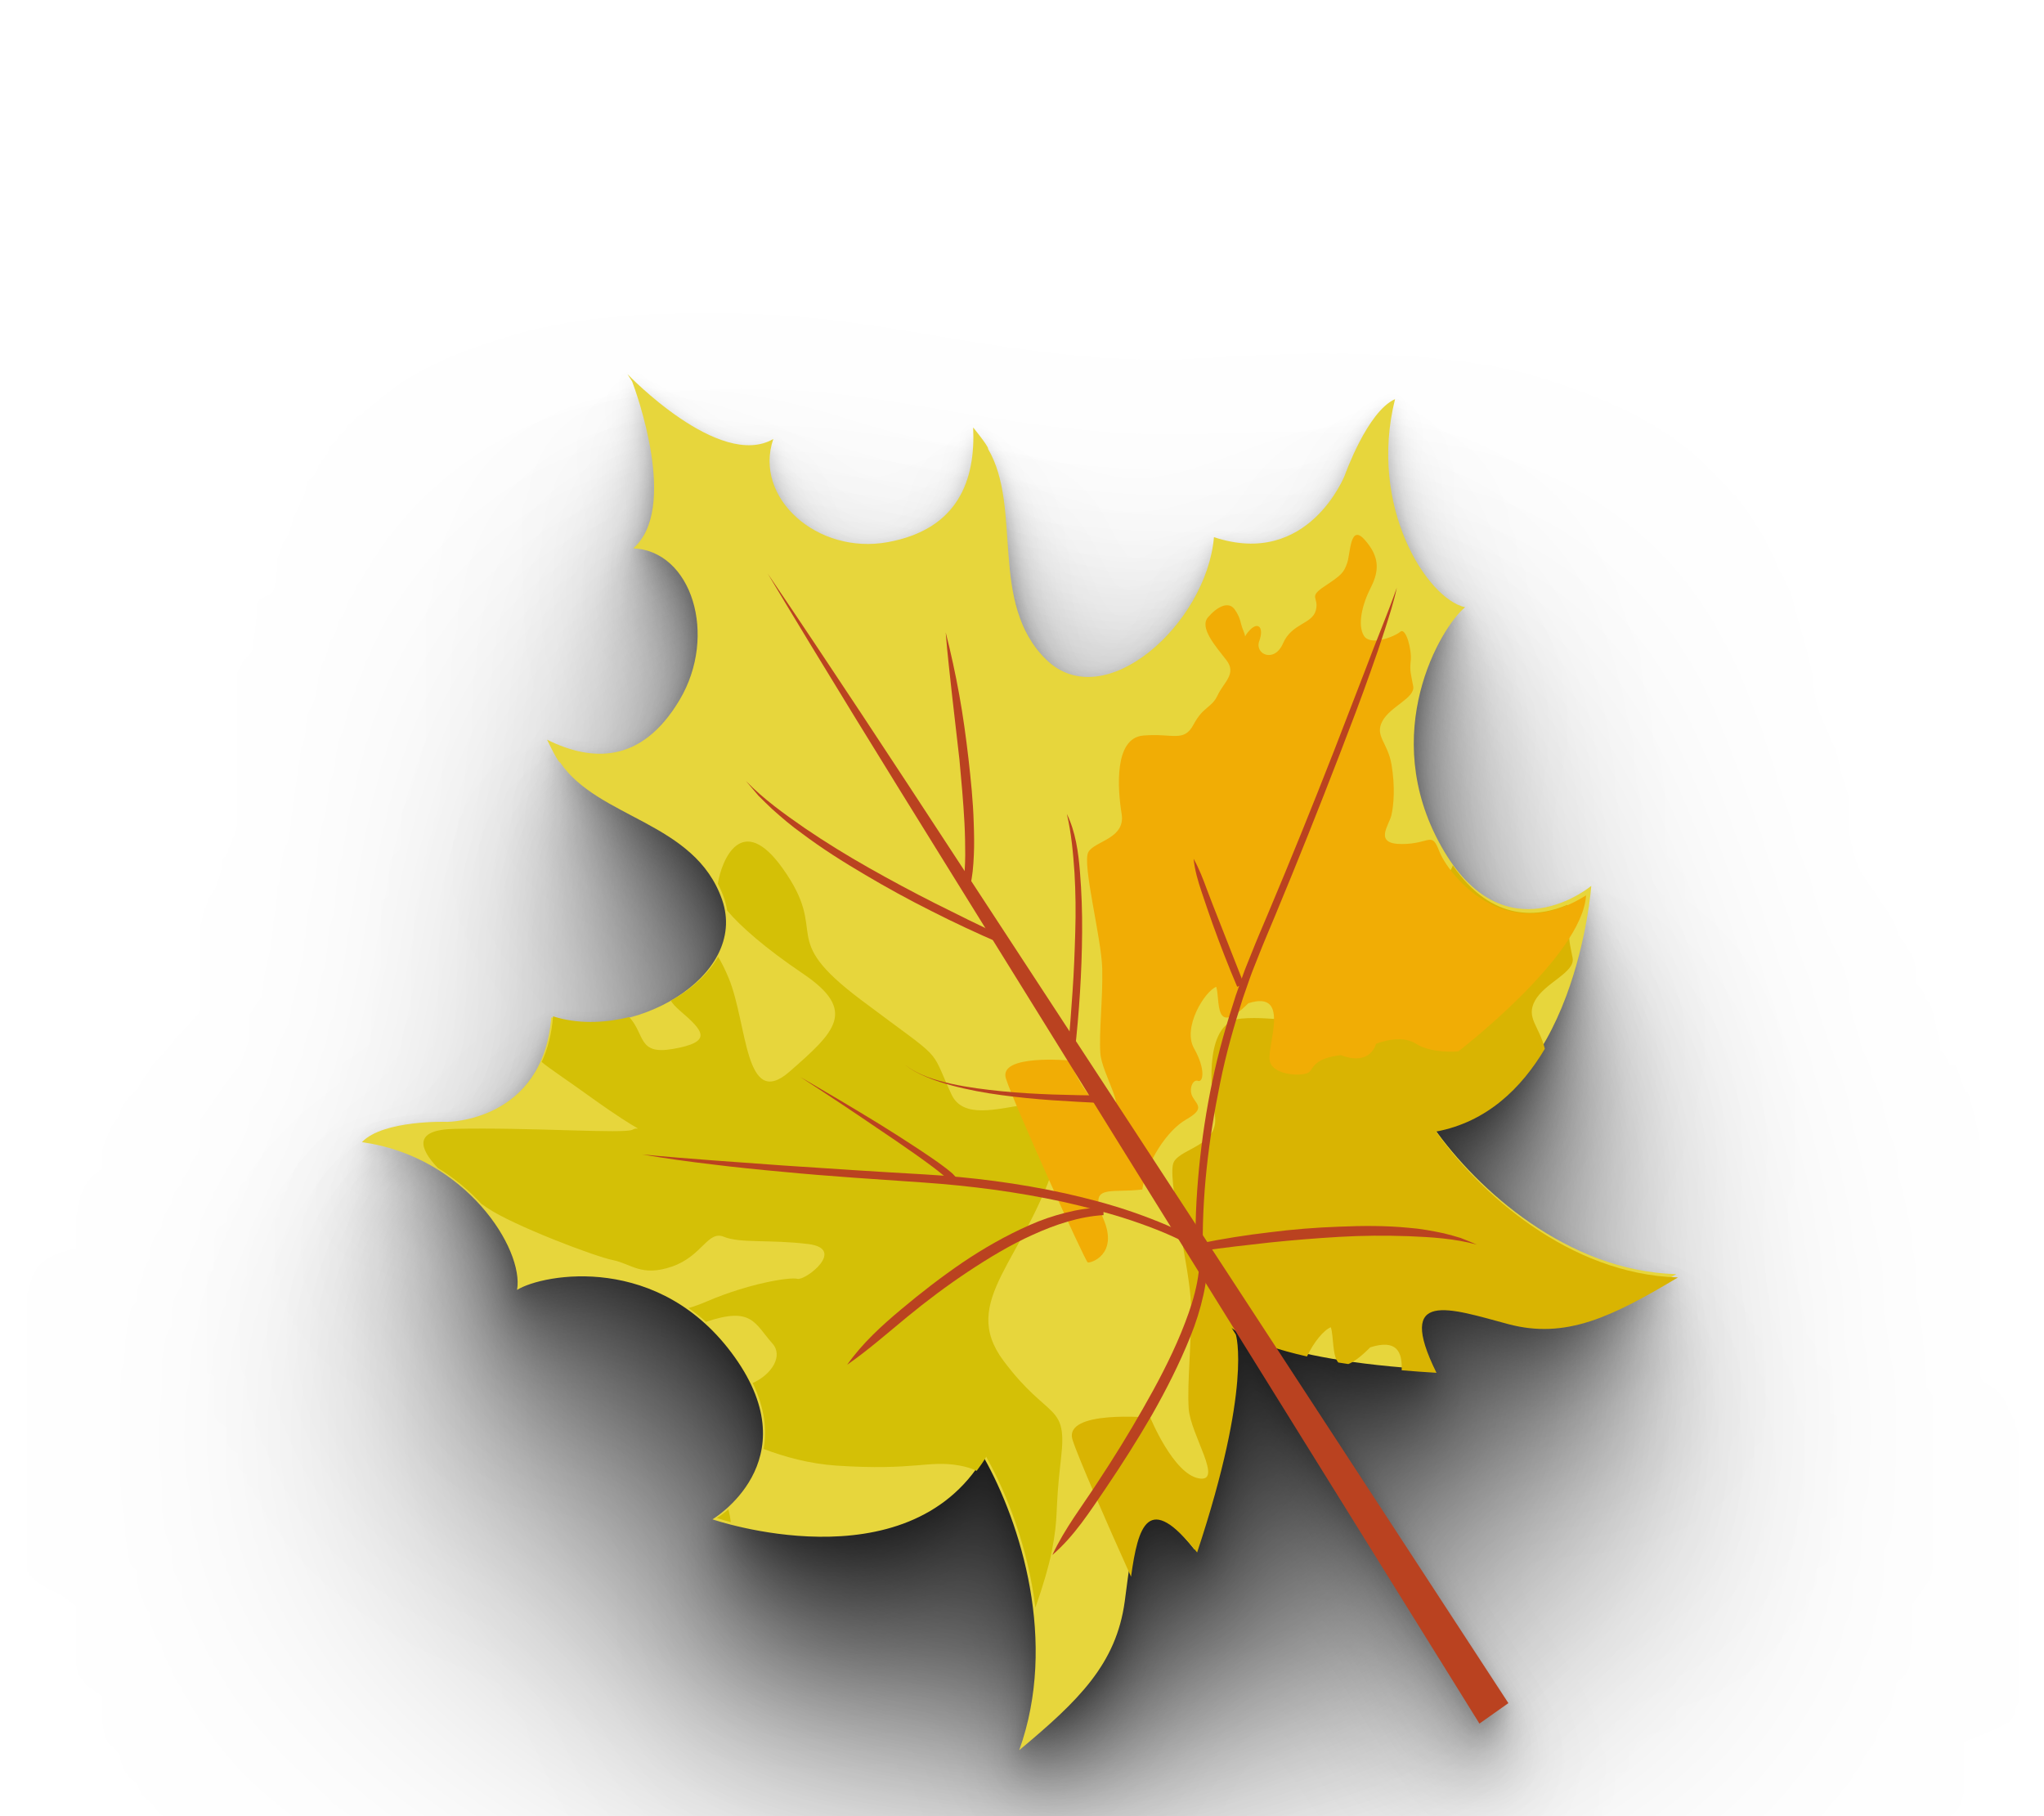
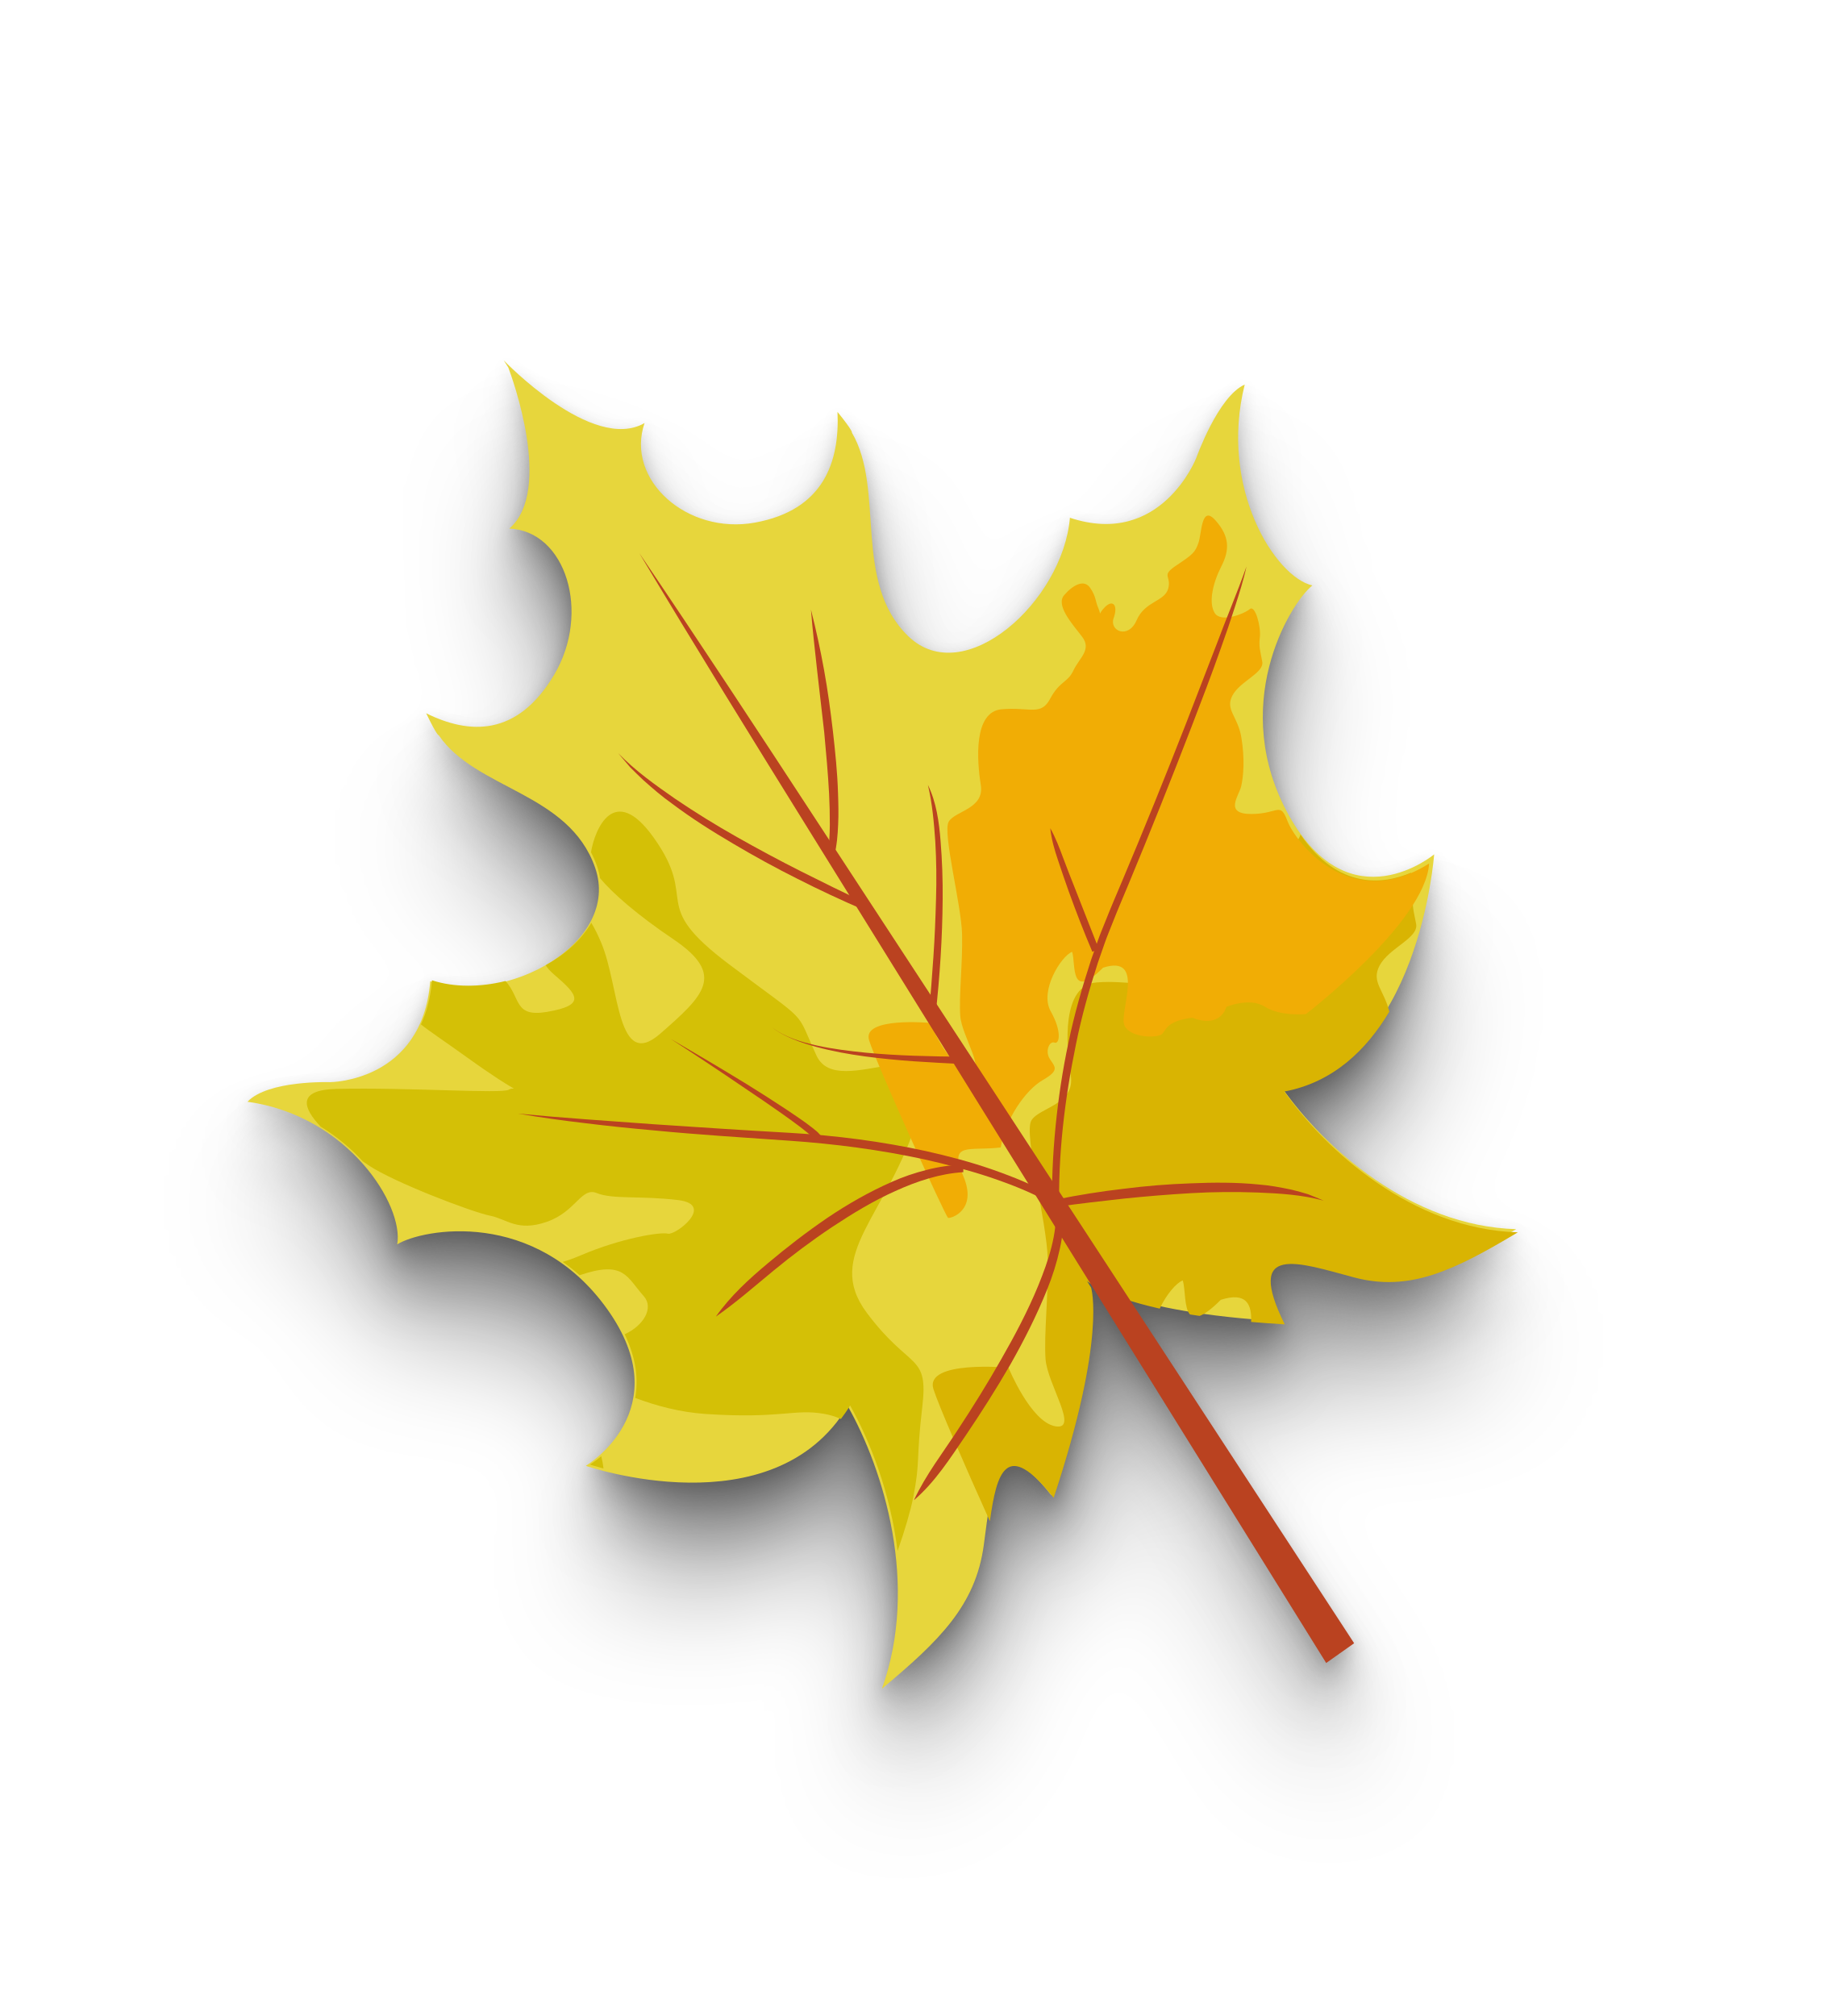
- <svg xmlns="http://www.w3.org/2000/svg" width="322" height="286" viewBox="0 0 322 286" fill="none">
-   <g filter="url(#filter0_dddddd)">
-     <path d="M230.806 95.656C226.98 98.764 217.072 115.479 227.023 133.274C236.969 151.059 250.68 139.545 250.68 139.545C250.68 139.545 248.269 173.518 225.9 177.706C232.688 187.313 246.843 200.218 264.063 200.71C253.669 206.921 246.391 210.506 237.273 208.072C228.148 205.628 219.38 202.443 225.963 215.756C199.691 214.296 193.618 208.668 193.618 208.668L194.298 209.739C194.298 209.739 196.912 217.829 188.188 244.111C179.072 232.603 178.52 242.402 177.186 252.261C175.843 262.126 169.946 267.881 160.561 275.699C166.688 258.65 160.795 239.886 154.982 229.586C142.819 249.893 112.236 239.333 112.236 239.333C112.236 239.333 127.502 230.293 115.748 213.79C103.988 197.277 85.623 200.622 81.454 203.19C82.577 196.796 73.429 182.192 57.017 179.916C60.375 176.374 70.477 176.721 70.477 176.721C70.477 176.721 85.522 176.701 86.845 160.249C99.237 164.289 118.04 154.017 113.748 141.709C109.463 129.411 94.298 128.999 88.231 120.101C88.231 120.101 88.056 120.404 86.181 116.52C93.193 119.994 101.04 120.379 107.067 110.238C113.093 100.096 108.989 86.768 99.747 86.376C106.958 80.168 100.166 61.622 99.583 60.089L98.844 58.931C98.844 58.931 113.306 74.064 121.823 69.157C118.655 78.366 128.725 87.449 139.881 85.397C151.029 83.352 153.687 75.517 153.306 67.334C155.987 70.65 155.652 70.711 155.652 70.711C161.128 80.018 155.714 95.036 164.829 103.916C173.944 112.796 190.075 98.276 191.241 84.613C206.133 89.574 211.862 74.842 211.862 74.842C211.862 74.842 215.409 64.819 219.768 62.875C215.52 79.804 224.796 94.329 230.806 95.656Z" fill="#E7D63C" />
-     <path d="M226.227 178.253C234.231 176.753 239.673 171.424 243.365 165.213C242.482 161.613 240.354 160.348 241.789 157.669C243.322 154.804 248.174 153.2 247.742 150.909C247.309 148.619 247.04 147.982 247.27 145.937C247.371 145.04 247.202 143.694 246.895 142.537C242.444 144.434 235.124 145.414 228.868 136.317C228.1 138.89 224.218 138.751 222.57 142.597C220.9 146.473 217.047 144.74 217.969 142.168C218.891 139.596 217.823 138.382 216.263 139.927C214.703 141.471 215.586 141.798 214.909 140.208C214.232 138.619 214.476 137.918 213.26 136.122C212.044 134.326 209.787 135.594 208.067 137.589C206.337 139.591 209.558 143.22 211.623 145.859C213.688 148.497 211.076 150.172 209.927 152.653C208.784 155.144 207.145 154.785 205.277 158.319C203.408 161.852 201.265 159.977 195.566 160.448C189.866 160.92 190.59 170.783 191.373 175.597C192.147 180.418 186.227 180.807 184.946 182.982C183.664 185.158 187.489 199.646 187.619 205.55C187.75 211.453 186.982 217.805 187.261 221.897C187.545 225.999 192.846 233.611 188.833 232.876C184.821 232.141 181.216 223.316 181.216 223.316C181.216 223.316 167.476 222.041 168.965 226.809C169.768 229.387 174.206 239.556 178.177 248.369C179.293 240.404 180.841 234.772 188.59 244.552C197.3 218.312 194.69 210.236 194.69 210.236L194.011 209.167C194.011 209.167 196.632 211.596 205.894 213.677C206.98 211.374 208.585 209.478 209.653 209.077C210.108 210.499 209.864 213.55 210.826 214.626C211.338 214.708 211.866 214.793 212.404 214.871C213.218 214.57 214.34 213.769 215.856 212.242C220.098 210.889 220.929 213.027 220.814 215.853C222.538 216.004 224.356 216.129 226.296 216.249C219.724 202.959 228.477 206.139 237.588 208.578C246.693 211.008 253.959 207.429 264.336 201.229C247.137 200.727 233.004 187.844 226.227 178.253Z" fill="#D9B402" />
-     <path d="M149.883 172.387C146.259 164.53 149.074 167.607 135.629 157.496C122.184 147.386 130.9 147.421 123.281 136.769C116.877 127.804 113.695 135.397 113.081 139.206C113.458 139.924 113.802 140.697 114.08 141.517C114.309 142.157 114.449 142.791 114.549 143.426C116.582 145.867 120.558 149.371 126.523 153.397C135.183 159.244 131.479 162.595 124.386 168.804C117.293 175.012 117.768 161.242 114.788 154.064C114.252 152.77 113.706 151.67 113.127 150.711C111.543 153.475 108.877 155.869 105.688 157.639C105.965 158.099 106.399 158.587 107.083 159.179C110.883 162.438 112.403 164.146 105.891 165.253C100.479 166.168 101.642 162.979 99.129 160.213C95.074 161.221 90.818 161.294 87.127 160.095C86.897 162.969 86.245 165.332 85.323 167.287C86.644 168.377 88.913 169.849 92.686 172.563C102.349 179.503 100.717 177.227 99.673 177.943C98.628 178.659 83.378 177.549 71.566 177.826C65.045 177.971 66.056 180.91 68.962 183.977C71.649 185.616 73.946 187.573 75.827 189.636C76.166 189.876 76.493 190.096 76.77 190.282C80.874 193.054 93.682 197.926 96.572 198.503C99.445 199.078 101.043 201.177 105.864 199.515C110.678 197.843 111.468 193.773 114.047 194.827C116.625 195.881 121.245 195.221 127.324 195.966C133.41 196.722 126.872 201.768 125.628 201.446C124.384 201.124 117.866 202.221 111.492 204.947C110.253 205.475 109.272 205.825 108.46 206.051C109.394 206.704 110.316 207.424 111.223 208.226C118.504 205.754 118.882 208.496 121.686 211.639C123.411 213.572 121.611 216.495 118.574 217.863C120.504 221.856 120.827 225.333 120.289 228.247C123.698 229.525 127.544 230.58 131.761 230.869C144.176 231.693 146.217 229.978 151.144 230.855C152.2 231.041 153.107 231.338 153.858 231.693C154.387 230.998 154.896 230.273 155.361 229.481C158.644 235.306 161.962 243.837 163.11 253.239C164.312 249.833 165.245 246.611 165.667 244.49C166.859 238.416 166.097 238.591 167.145 229.731C168.184 220.878 165.216 223.887 158.096 214.368C150.977 204.849 161.488 198.668 166.567 182.152C171.619 165.655 153.506 180.244 149.883 172.387Z" fill="#D4C006" />
-     <path d="M114.752 237.762C113.694 238.661 112.915 239.122 112.915 239.122C112.915 239.122 113.725 239.402 115.127 239.777C115.059 239.15 114.934 238.478 114.752 237.762Z" fill="#D4C006" />
-     <path d="M168.433 167.051C168.433 167.051 171.37 174.24 174.629 174.841C177.888 175.443 173.577 169.243 173.344 165.91C173.11 162.577 173.743 157.405 173.64 152.59C173.528 147.782 170.413 135.979 171.462 134.207C172.502 132.441 177.333 132.123 176.693 128.197C176.059 124.28 175.467 116.249 180.115 115.865C184.757 115.472 186.497 117.01 188.024 114.134C189.551 111.257 190.879 111.543 191.818 109.52C192.757 107.498 194.875 106.145 193.196 103.984C191.516 101.823 188.897 98.872 190.302 97.239C191.708 95.607 193.542 94.58 194.541 96.048C195.533 97.506 195.328 98.076 195.885 99.38C196.436 100.675 195.723 100.395 196.986 99.156C198.259 97.911 199.132 98.894 198.376 100.984C197.62 103.073 200.758 104.5 202.124 101.338C203.49 98.177 206.699 98.325 207.282 96.162C207.855 94.006 205.974 94.144 208.664 92.354C211.345 90.57 211.66 90.25 212.211 88.731C212.761 87.213 212.649 82.404 214.978 85.022C217.307 87.64 217.337 89.825 215.952 92.539C214.568 95.253 213.83 98.44 214.853 100.134C215.877 101.828 219.719 100.267 220.597 99.516C221.481 98.775 222.427 102.388 222.242 104.039C222.048 105.698 222.281 106.218 222.627 108.083C222.972 109.948 219.03 111.252 217.775 113.596C216.52 115.939 218.614 116.942 219.21 120.424C219.8 123.897 219.567 126.84 219.19 128.432C218.823 130.018 216.327 132.962 220.836 132.956C225.345 132.949 225.489 130.837 226.757 134.139C228.026 137.441 236.862 149.264 249.86 141.036C249.28 150.612 229.75 165.612 229.75 165.612C229.75 165.612 225.56 166.017 223.069 164.414C220.578 162.81 216.766 164.437 216.766 164.437C216.766 164.437 215.942 168.019 211.217 166.209C207.042 166.719 206.983 168.162 206.267 168.865C205.552 169.568 200.829 169.546 200.087 167.311C199.344 165.076 203.596 155.824 196.657 158.035C191.131 163.556 192.254 157.487 191.599 155.448C189.816 156.133 186.229 161.835 188.103 165.15C189.977 168.465 189.526 170.574 188.721 170.261C187.908 169.955 187.161 171.619 187.928 172.883C188.702 174.157 189.732 174.707 186.83 176.365C183.928 178.024 180.628 182.921 179.951 187.376C174.813 188.007 171.403 186.378 173.826 192.014C176.249 197.649 171.768 199.02 171.358 198.862C170.948 198.704 159.682 173.764 158.465 169.889C157.249 166.015 168.433 167.051 168.433 167.051Z" fill="#F1AD05" />
-     <path d="M233.061 271.508L176.849 181.049L148.779 135.8C139.419 120.719 130.078 105.624 120.953 90.37C130.895 105.036 140.619 119.861 150.325 134.701L179.451 179.214L237.621 268.285L233.061 271.508Z" fill="#BA4220" />
-     <path d="M151.659 139.474C151.824 138.859 151.904 137.946 151.969 137.16C152.024 136.338 152.048 135.509 152.056 134.679C152.057 133.014 152.025 131.344 151.937 129.673C151.761 126.33 151.453 122.998 151.145 119.666L150 109.674C149.645 106.334 149.239 103.002 148.981 99.619C149.808 102.871 150.522 106.163 151.119 109.468C151.723 112.784 152.17 116.114 152.563 119.47C152.941 122.822 153.293 126.179 153.394 129.578C153.454 131.27 153.495 132.976 153.414 134.686C153.378 135.538 153.323 136.403 153.23 137.253C153.106 138.141 153.041 138.928 152.695 139.922L151.659 139.474Z" fill="#BA4220" />
-     <path d="M157.525 148.576C153.885 146.999 150.294 145.327 146.758 143.528C143.21 141.752 139.726 139.842 136.304 137.813C132.879 135.802 129.499 133.669 126.299 131.259C124.67 130.105 123.142 128.788 121.643 127.451C120.918 126.756 120.184 126.069 119.481 125.344L117.518 123.031C120.318 125.912 123.561 128.218 126.812 130.474C130.086 132.699 133.452 134.769 136.889 136.714C140.326 138.659 143.809 140.527 147.332 142.307C150.858 144.07 154.39 145.843 157.98 147.471L157.525 148.576Z" fill="#BA4220" />
-     <path d="M168.195 165.626C168.523 162.52 168.743 159.378 168.96 156.252C169.178 153.126 169.3 149.984 169.389 146.852C169.486 143.714 169.452 140.586 169.269 137.467C169.052 134.359 168.785 131.26 168.063 128.208C169.443 131.033 169.885 134.249 170.131 137.379C170.389 140.529 170.499 143.686 170.471 146.846C170.425 153.157 170.013 159.464 169.311 165.754L168.195 165.626Z" fill="#BA4220" />
-     <path d="M194.905 155.45C193.512 152.186 192.233 148.881 191.026 145.538C190.432 143.859 189.854 142.183 189.294 140.494C188.725 138.811 188.219 137.096 188.034 135.274C188.908 136.847 189.533 138.489 190.146 140.153C190.768 141.811 191.41 143.455 192.066 145.102L195.945 154.971L194.905 155.45Z" fill="#BA4220" />
-     <path d="M188.397 197.888C188.207 193.212 188.452 188.604 188.893 183.98C189.351 179.358 190.038 174.769 191.008 170.229C191.947 165.684 193.244 161.219 194.677 156.812L195.83 153.535C196.208 152.448 196.68 151.377 197.096 150.304C197.946 148.146 198.86 146.041 199.752 143.924C203.328 135.449 206.778 126.909 210.128 118.343L215.106 105.456C216.709 101.139 218.524 96.91 220.052 92.563C219.573 94.821 218.852 97.028 218.15 99.221C217.447 101.414 216.704 103.608 215.916 105.778C214.388 110.126 212.738 114.434 211.08 118.733C207.766 127.331 204.354 135.887 200.812 144.393C199.927 146.52 199.01 148.641 198.181 150.769C197.775 151.835 197.315 152.882 196.937 153.97L195.805 157.216C194.397 161.576 193.14 165.996 192.232 170.505C190.385 179.472 189.262 188.696 189.507 197.801L188.397 197.888Z" fill="#BA4220" />
-     <path d="M173.349 173.57C173.378 173.635 173.445 173.716 173.511 173.753C173.549 173.768 173.587 173.784 173.619 173.789L173.594 173.793L173.499 173.777C173.436 173.766 173.348 173.759 173.276 173.754L172.795 173.721L171.798 173.665L169.796 173.561L165.782 173.316C163.113 173.128 160.439 172.871 157.784 172.514C155.128 172.158 152.486 171.675 149.899 170.98C148.606 170.624 147.329 170.228 146.081 169.708C144.84 169.199 143.633 168.592 142.582 167.739C144.73 169.41 147.372 170.167 149.949 170.74C152.551 171.31 155.197 171.631 157.851 171.902C160.499 172.163 163.159 172.314 165.836 172.41L169.842 172.516L171.85 172.545L172.861 172.56L173.377 172.583L173.65 172.597L173.801 172.615L173.842 172.613C173.896 172.631 173.959 172.642 174.012 172.66C174.126 172.706 174.231 172.802 174.298 172.882L173.349 173.57Z" fill="#BA4220" />
-     <path d="M188.272 196.585C185.145 194.759 181.635 193.405 178.158 192.227C174.654 191.071 171.08 190.125 167.473 189.318C160.251 187.755 152.898 186.793 145.508 186.278C138.101 185.761 130.667 185.307 123.265 184.585C119.567 184.25 115.859 183.879 112.175 183.419C108.485 182.991 104.804 182.471 101.14 181.851C108.536 182.564 115.949 183.048 123.358 183.592C130.768 184.092 138.18 184.577 145.604 184.995C153.05 185.425 160.468 186.381 167.766 187.975C171.411 188.796 175.026 189.741 178.566 190.973C182.103 192.221 185.579 193.586 188.88 195.571L188.272 196.585Z" fill="#BA4220" />
-     <path d="M133.457 214.984C135.854 211.592 138.871 208.845 141.966 206.256C145.063 203.65 148.274 201.175 151.604 198.899C154.956 196.636 158.464 194.629 162.155 193.003C163.996 192.172 165.908 191.532 167.859 191.035C169.81 190.538 171.811 190.219 173.834 190.228L173.844 191.41C170.028 191.638 166.3 192.876 162.74 194.491C159.167 196.087 155.778 198.148 152.472 200.335C149.164 202.538 145.967 204.931 142.881 207.471C139.777 210.024 136.786 212.665 133.457 214.984Z" fill="#BA4220" />
-     <path d="M189.061 195.861C192.683 195.123 196.317 194.55 199.965 194.124C203.613 193.656 207.279 193.362 210.956 193.232C214.63 193.076 218.321 193.051 221.976 193.413C223.816 193.55 225.627 193.894 227.432 194.272C228.332 194.499 229.223 194.733 230.098 195.007C230.962 195.347 231.817 195.694 232.652 196.055C229.111 195.089 225.486 194.878 221.874 194.729C218.25 194.603 214.625 194.622 210.989 194.836C207.354 195.05 203.729 195.343 200.089 195.719C196.463 196.114 192.83 196.542 189.217 197.042L189.061 195.861Z" fill="#BA4220" />
-     <path d="M126.099 169.667C130.275 172.095 134.429 174.553 138.562 177.085C140.619 178.358 142.655 179.661 144.684 180.998C145.699 181.666 146.695 182.349 147.704 183.05C148.201 183.421 148.694 183.766 149.188 184.153L149.915 184.745C150.164 184.952 150.404 185.252 150.644 185.509L149.707 186.203C149.528 186.017 149.39 185.83 149.179 185.638L148.516 185.057C148.069 184.678 147.579 184.317 147.107 183.941C146.142 183.222 145.168 182.509 144.175 181.81C142.204 180.415 140.203 179.058 138.192 177.707C134.192 174.975 130.158 172.298 126.099 169.667Z" fill="#BA4220" />
-     <path d="M165.783 244.943C167.745 240.74 170.5 237.232 172.947 233.448C175.42 229.702 177.794 225.871 180.011 221.969C182.244 218.07 184.353 214.09 186.063 209.945C186.907 207.867 187.688 205.777 188.229 203.62C188.768 201.479 189.103 199.26 188.853 197.142L189.968 196.92C190.384 199.289 190.084 201.685 189.587 203.953C189.081 206.227 188.383 208.443 187.515 210.568C185.801 214.831 183.721 218.919 181.48 222.868C179.2 226.801 176.77 230.631 174.231 234.382C171.68 238.114 169.252 241.97 165.783 244.943Z" fill="#BA4220" />
+ <svg xmlns="http://www.w3.org/2000/svg" width="301" height="329" viewBox="0 0 301 329" fill="none">
+   <g filter="url(#filter0_dddd)">
+     <path d="M214.175 95.538C210.35 98.646 200.441 115.362 210.393 133.157C220.338 150.941 234.05 139.427 234.05 139.427C234.05 139.427 231.638 173.401 209.27 177.589C216.057 187.196 230.212 200.1 247.432 200.593C237.039 206.803 229.761 210.388 220.642 207.954C211.517 205.511 202.749 202.326 209.332 215.638C183.061 214.179 176.987 208.551 176.987 208.551L177.668 209.621C177.668 209.621 180.281 217.711 171.557 243.994C162.442 232.485 161.889 242.285 160.556 252.143C159.213 262.008 153.315 267.763 143.93 275.582C150.058 258.532 144.164 239.768 138.351 229.468C126.188 249.775 95.605 239.215 95.605 239.215C95.605 239.215 110.871 230.176 99.118 213.672C87.358 197.159 68.993 200.505 64.824 203.073C65.947 196.679 56.798 182.074 40.387 179.798C43.745 176.256 53.846 176.604 53.846 176.604C53.846 176.604 68.892 176.584 70.215 160.131C82.607 164.171 101.409 153.899 97.117 141.591C92.832 129.293 77.668 128.881 71.6 119.983C71.6 119.983 71.425 120.286 69.55 116.402C76.562 119.876 84.409 120.261 90.436 110.12C96.463 99.978 92.358 86.65 83.117 86.258C90.327 80.05 83.535 61.504 82.952 59.971L82.214 58.813C82.214 58.813 96.676 73.947 105.192 69.04C102.025 78.248 112.094 87.331 123.251 85.279C134.398 83.234 137.057 75.4 136.676 67.216C139.356 70.532 139.021 70.593 139.021 70.593C144.497 79.9 139.083 94.918 148.198 103.798C157.313 112.678 173.444 98.159 174.61 84.495C189.503 89.456 195.232 74.725 195.232 74.725C195.232 74.725 198.778 64.701 203.137 62.758C198.89 79.686 208.166 94.211 214.175 95.538Z" fill="#E7D63C" />
+     <path d="M209.596 178.135C217.6 176.635 223.042 171.306 226.735 165.096C225.852 161.495 223.723 160.23 225.158 157.552C226.691 154.686 231.544 153.082 231.111 150.792C230.679 148.502 230.41 147.864 230.639 145.819C230.74 144.923 230.571 143.577 230.264 142.42C225.814 144.317 218.493 145.296 212.238 136.199C211.469 138.773 207.587 138.634 205.939 142.479C204.27 146.355 200.416 144.623 201.338 142.051C202.26 139.478 201.193 138.264 199.633 139.809C198.073 141.354 198.955 141.681 198.278 140.091C197.601 138.501 197.846 137.801 196.63 136.004C195.413 134.208 193.156 135.476 191.436 137.471C189.707 139.473 192.927 143.102 194.992 145.741C197.057 148.38 194.445 150.055 193.296 152.536C192.154 155.026 190.515 154.668 188.646 158.201C186.777 161.734 184.635 159.86 178.935 160.331C173.236 160.802 173.959 170.665 174.743 175.479C175.517 180.3 169.597 180.69 168.315 182.865C167.033 185.04 170.859 199.529 170.989 205.432C171.119 211.336 170.352 217.687 170.63 221.779C170.914 225.881 176.215 233.494 172.203 232.759C168.19 232.024 164.586 223.198 164.586 223.198C164.586 223.198 150.845 221.924 152.334 226.691C153.137 229.269 157.575 239.439 161.547 248.252C162.662 240.286 164.211 234.654 171.959 244.434C180.669 218.195 178.06 210.118 178.06 210.118L177.38 209.049C177.38 209.049 180.001 211.478 189.264 213.56C190.349 211.256 191.955 209.36 193.022 208.959C193.477 210.381 193.233 213.432 194.195 214.508C194.707 214.59 195.236 214.675 195.773 214.753C196.588 214.453 197.709 213.651 199.226 212.124C203.467 210.771 204.299 212.91 204.183 215.735C205.908 215.886 207.725 216.011 209.666 216.132C203.093 202.841 211.847 206.021 220.958 208.461C230.062 210.89 237.328 207.311 247.705 201.111C230.506 200.61 216.373 187.727 209.596 178.135Z" fill="#D9B402" />
+     <path d="M133.252 172.27C129.628 164.413 132.444 167.489 118.998 157.379C105.553 147.268 114.27 147.304 106.651 136.651C100.247 127.687 97.064 135.279 96.45 139.089C96.828 139.807 97.171 140.579 97.449 141.399C97.678 142.04 97.818 142.673 97.918 143.308C99.951 145.75 103.927 149.254 109.892 153.279C118.552 159.126 114.849 162.477 107.756 168.686C100.662 174.895 101.137 161.124 98.158 153.947C97.622 152.652 97.076 151.553 96.497 150.593C94.912 153.358 92.247 155.751 89.057 157.521C89.334 157.981 89.768 158.47 90.453 159.062C94.252 162.32 95.772 164.028 89.261 165.136C83.848 166.051 85.011 162.861 82.499 160.095C78.444 161.104 74.187 161.177 70.496 159.978C70.266 162.852 69.614 165.215 68.693 167.17C70.013 168.26 72.282 169.731 76.056 172.445C85.718 179.386 84.087 177.109 83.042 177.825C81.997 178.541 66.747 177.432 54.935 177.708C48.414 177.854 49.425 180.792 52.332 183.859C55.018 185.498 57.316 187.455 59.196 189.518C59.536 189.758 59.863 189.978 60.139 190.164C64.244 192.937 77.051 197.808 79.941 198.386C82.815 198.961 84.412 201.06 89.233 199.397C94.048 197.725 94.838 193.655 97.416 194.709C99.994 195.764 104.614 195.103 110.694 195.849C116.78 196.604 110.241 201.65 108.997 201.328C107.753 201.006 101.235 202.104 94.861 204.83C93.622 205.357 92.642 205.708 91.83 205.933C92.763 206.586 93.685 207.306 94.593 208.109C101.873 205.637 102.252 208.378 105.056 211.521C106.78 213.454 104.981 216.378 101.943 217.746C103.874 221.738 104.196 225.215 103.658 228.13C107.067 229.408 110.913 230.463 115.13 230.751C127.545 231.576 129.587 229.861 134.513 230.737C135.57 230.924 136.477 231.221 137.227 231.576C137.756 230.88 138.266 230.155 138.731 229.363C142.013 235.188 145.331 243.72 146.48 253.121C147.681 249.715 148.614 246.493 149.037 244.373C150.229 238.299 149.466 238.473 150.515 229.613C151.554 220.76 148.585 223.769 141.466 214.25C134.346 204.732 144.857 198.551 149.937 182.034C154.989 165.538 136.876 180.127 133.252 172.27Z" fill="#D4C006" />
+     <path d="M98.121 237.644C97.063 238.544 96.284 239.005 96.284 239.005C96.284 239.005 97.095 239.284 98.496 239.66C98.428 239.032 98.303 238.36 98.121 237.644Z" fill="#D4C006" />
+     <path d="M151.802 166.934C151.802 166.934 154.739 174.122 157.998 174.724C161.257 175.325 156.947 169.126 156.713 165.792C156.48 162.459 157.113 157.287 157.01 152.472C156.898 147.664 153.782 135.862 154.831 134.089C155.871 132.323 160.702 132.006 160.062 128.079C159.428 124.162 158.837 116.132 163.485 115.748C168.126 115.354 169.867 116.893 171.393 114.016C172.92 111.14 174.248 111.426 175.187 109.403C176.126 107.38 178.245 106.027 176.565 103.866C174.885 101.706 172.266 98.754 173.672 97.122C175.077 95.489 176.911 94.463 177.91 95.93C178.903 97.388 178.697 97.959 179.254 99.263C179.805 100.557 179.092 100.277 180.356 99.039C181.629 97.793 182.502 98.777 181.746 100.866C180.989 102.955 184.128 104.382 185.494 101.221C186.86 98.059 190.068 98.207 190.651 96.045C191.224 93.889 189.343 94.026 192.033 92.236C194.714 90.453 195.03 90.132 195.58 88.614C196.131 87.095 196.019 82.287 198.348 84.905C200.677 87.522 200.706 89.708 199.322 92.421C197.937 95.135 197.199 98.322 198.223 100.016C199.247 101.711 203.088 100.15 203.966 99.398C204.85 98.657 205.796 102.27 205.612 103.922C205.418 105.58 205.651 106.1 205.996 107.966C206.341 109.831 202.399 111.135 201.144 113.478C199.89 115.821 201.983 116.824 202.58 120.307C203.17 123.78 202.936 126.723 202.56 128.315C202.192 129.9 199.696 132.845 204.205 132.838C208.714 132.831 208.858 130.719 210.127 134.022C211.395 137.324 220.231 149.146 233.229 140.918C232.649 150.495 213.119 165.494 213.119 165.494C213.119 165.494 208.93 165.899 206.439 164.296C203.948 162.693 200.135 164.319 200.135 164.319C200.135 164.319 199.311 167.901 194.587 166.091C190.411 166.602 190.352 168.045 189.637 168.748C188.921 169.451 184.199 169.428 183.456 167.194C182.714 164.959 186.966 155.707 180.027 157.917C174.501 163.439 175.623 157.37 174.968 155.33C173.186 156.016 169.598 161.717 171.472 165.032C173.346 168.348 172.895 170.457 172.091 170.144C171.277 169.837 170.531 171.501 171.298 172.765C172.071 174.039 173.102 174.589 170.2 176.248C167.298 177.907 163.997 182.804 163.32 187.259C158.183 187.89 154.772 186.261 157.195 191.896C159.619 197.532 155.138 198.903 154.728 198.745C154.318 198.587 143.051 173.646 141.835 169.772C140.618 165.897 151.802 166.934 151.802 166.934Z" fill="#F1AD05" />
+     <path d="M216.431 271.39L160.218 180.931L132.148 135.682C122.788 120.601 113.447 105.507 104.323 90.252C114.264 104.918 123.988 119.744 133.694 134.584L162.82 179.096L220.991 268.168L216.431 271.39Z" fill="#BA4220" />
+     <path d="M135.028 139.356C135.194 138.742 135.273 137.829 135.338 137.042C135.394 136.22 135.418 135.392 135.426 134.561C135.426 132.897 135.395 131.227 135.307 129.555C135.131 126.212 134.823 122.88 134.515 119.548L133.37 109.557C133.014 106.217 132.609 102.885 132.35 99.502C133.177 102.753 133.891 106.045 134.488 109.351C135.092 112.666 135.539 115.997 135.932 119.352C136.31 122.705 136.663 126.062 136.764 129.46C136.824 131.152 136.865 132.858 136.783 134.569C136.747 135.42 136.692 136.286 136.599 137.136C136.476 138.024 136.41 138.81 136.064 139.804L135.028 139.356Z" fill="#BA4220" />
+     <path d="M140.894 148.459C137.254 146.881 133.663 145.21 130.127 143.41C126.579 141.635 123.096 139.724 119.673 137.696C116.248 135.684 112.869 133.552 109.669 131.142C108.039 129.987 106.512 128.671 105.013 127.333C104.288 126.639 103.554 125.951 102.85 125.226L100.887 122.914C103.687 125.794 106.93 128.1 110.182 130.356C113.455 132.582 116.821 134.652 120.258 136.597C123.695 138.542 127.178 140.409 130.701 142.189C134.227 143.952 137.759 145.725 141.35 147.354L140.894 148.459Z" fill="#BA4220" />
+     <path d="M151.565 165.509C151.892 162.403 152.113 159.26 152.33 156.134C152.547 153.008 152.67 149.866 152.758 146.735C152.856 143.596 152.821 140.469 152.639 137.35C152.422 134.242 152.155 131.142 151.432 128.091C152.813 130.915 153.254 134.131 153.5 137.261C153.758 140.411 153.869 143.569 153.841 146.728C153.794 153.039 153.382 159.347 152.68 165.637L151.565 165.509Z" fill="#BA4220" />
+     <path d="M178.274 155.333C176.882 152.068 175.603 148.764 174.396 145.42C173.801 143.742 173.223 142.066 172.664 140.376C172.095 138.693 171.589 136.978 171.403 135.157C172.277 136.73 172.903 138.371 173.516 140.036C174.138 141.694 174.779 143.338 175.436 144.984L179.314 154.853L178.274 155.333Z" fill="#BA4220" />
+     <path d="M171.766 197.77C171.577 193.094 171.821 188.487 172.263 183.862C172.72 179.241 173.407 174.651 174.377 170.111C175.316 165.566 176.613 161.101 178.046 156.694L179.199 153.418C179.577 152.33 180.049 151.259 180.465 150.187C181.316 148.028 182.23 145.924 183.121 143.807C186.698 135.332 190.148 126.792 193.497 118.225L198.475 105.338C200.079 101.021 201.894 96.793 203.421 92.445C202.943 94.703 202.221 96.91 201.519 99.103C200.816 101.296 200.073 103.491 199.286 105.66C197.758 110.008 196.107 114.317 194.45 118.616C191.135 127.214 187.723 135.769 184.182 144.276C183.296 146.402 182.38 148.523 181.551 150.652C181.144 151.717 180.684 152.764 180.306 153.852L179.175 157.098C177.766 161.458 176.509 165.879 175.602 170.387C173.754 179.354 172.632 188.578 172.876 197.683L171.766 197.77Z" fill="#BA4220" />
+     <path d="M156.718 173.453C156.747 173.518 156.814 173.598 156.881 173.636C156.919 173.651 156.957 173.666 156.988 173.672L156.963 173.676L156.868 173.659C156.805 173.648 156.717 173.641 156.645 173.637L156.164 173.604L155.168 173.548L153.166 173.443L149.151 173.198C146.482 173.01 143.809 172.753 141.153 172.397C138.497 172.04 135.856 171.558 133.268 170.862C131.976 170.506 130.698 170.11 129.451 169.591C128.21 169.081 127.002 168.475 125.951 167.622C128.099 169.293 130.741 170.049 133.318 170.623C135.92 171.193 138.566 171.513 141.221 171.784C143.869 172.045 146.528 172.197 149.205 172.292L153.212 172.399L155.219 172.427L156.231 172.443L156.746 172.465L157.02 172.479L157.171 172.497L157.211 172.496C157.265 172.514 157.328 172.525 157.382 172.543C157.495 172.588 157.6 172.684 157.667 172.764L156.718 173.453Z" fill="#BA4220" />
+     <path d="M171.641 196.467C168.514 194.641 165.004 193.287 161.527 192.11C158.023 190.953 154.449 190.007 150.842 189.2C143.62 187.637 136.268 186.675 128.877 186.161C121.471 185.643 114.037 185.189 106.634 184.467C102.936 184.132 99.228 183.762 95.544 183.301C91.855 182.873 88.173 182.353 84.509 181.733C91.906 182.446 99.318 182.93 106.728 183.474C114.137 183.975 121.549 184.459 128.973 184.877C136.419 185.307 143.838 186.263 151.136 187.857C154.78 188.679 158.395 189.624 161.935 190.855C165.472 192.103 168.948 193.468 172.25 195.453L171.641 196.467Z" fill="#BA4220" />
+     <path d="M116.827 214.866C119.223 211.475 122.241 208.728 125.335 206.138C128.432 203.533 131.644 201.058 134.973 198.782C138.325 196.518 141.833 194.512 145.524 192.886C147.365 192.055 149.277 191.415 151.228 190.918C153.179 190.42 155.18 190.102 157.204 190.11L157.213 191.292C153.397 191.52 149.67 192.758 146.109 194.373C142.536 195.969 139.148 198.031 135.842 200.217C132.533 202.421 129.336 204.813 126.25 207.353C123.146 209.906 120.156 212.548 116.827 214.866Z" fill="#BA4220" />
+     <path d="M172.43 195.743C176.052 195.005 179.686 194.432 183.335 194.007C186.982 193.539 190.648 193.244 194.325 193.115C197.999 192.959 201.69 192.934 205.346 193.296C207.185 193.432 208.996 193.777 210.802 194.154C211.702 194.381 212.592 194.615 213.468 194.889C214.332 195.229 215.186 195.576 216.022 195.937C212.481 194.971 208.856 194.76 205.244 194.611C201.62 194.485 197.994 194.504 194.359 194.718C190.723 194.932 187.098 195.225 183.459 195.601C179.832 195.996 176.199 196.424 172.587 196.924L172.43 195.743Z" fill="#BA4220" />
+     <path d="M109.469 169.55C113.644 171.977 117.798 174.436 121.932 176.967C123.989 178.24 126.024 179.544 128.054 180.88C129.069 181.549 130.065 182.231 131.074 182.933C131.57 183.304 132.064 183.648 132.558 184.036L133.284 184.628C133.533 184.835 133.774 185.135 134.014 185.392L133.076 186.086C132.897 185.899 132.759 185.712 132.549 185.52L131.885 184.939C131.439 184.56 130.948 184.199 130.477 183.824C129.512 183.104 128.537 182.391 127.544 181.692C125.574 180.297 123.572 178.94 121.561 177.589C117.561 174.858 113.527 172.18 109.469 169.55Z" fill="#BA4220" />
+     <path d="M149.152 244.825C151.114 240.622 153.869 237.114 156.316 233.33C158.789 229.584 161.164 225.753 163.381 221.851C165.613 217.953 167.723 213.972 169.432 209.828C170.276 207.749 171.057 205.66 171.599 203.502C172.138 201.362 172.472 199.142 172.222 197.024L173.338 196.803C173.754 199.172 173.453 201.568 172.956 203.835C172.451 206.11 171.753 208.325 170.885 210.45C169.17 214.714 167.091 218.802 164.849 222.75C162.57 226.684 160.139 230.513 157.6 234.264C155.049 237.996 152.622 241.852 149.152 244.825Z" fill="#BA4220" />
  </g>
  <defs>
-     <filter id="filter0_dddddd" x="0.265" y="46.211" width="320.823" height="330.272" filterUnits="userSpaceOnUse" color-interpolation-filters="sRGB">
+     <filter id="filter0_dddd" x="22.31" y="57.396" width="243.472" height="253.223" filterUnits="userSpaceOnUse" color-interpolation-filters="sRGB">
      <feFlood flood-opacity="0" result="BackgroundImageFix" />
      <feColorMatrix in="SourceAlpha" type="matrix" values="0 0 0 0 0 0 0 0 0 0 0 0 0 0 0 0 0 0 127 0" result="hardAlpha" />
      <feOffset dy="0.815" />
      <feGaussianBlur stdDeviation="1.117" />
      <feColorMatrix type="matrix" values="0 0 0 0 0 0 0 0 0 0 0 0 0 0 0 0 0 0 0.123 0" />
      <feBlend mode="normal" in2="BackgroundImageFix" result="effect1_dropShadow" />
      <feColorMatrix in="SourceAlpha" type="matrix" values="0 0 0 0 0 0 0 0 0 0 0 0 0 0 0 0 0 0 127 0" result="hardAlpha" />
      <feOffset dy="3.588" />
      <feGaussianBlur stdDeviation="2.312" />
      <feColorMatrix type="matrix" values="0 0 0 0 0 0 0 0 0 0 0 0 0 0 0 0 0 0 0.2 0" />
      <feBlend mode="normal" in2="effect1_dropShadow" result="effect2_dropShadow" />
      <feColorMatrix in="SourceAlpha" type="matrix" values="0 0 0 0 0 0 0 0 0 0 0 0 0 0 0 0 0 0 127 0" result="hardAlpha" />
      <feOffset dy="8.806" />
      <feGaussianBlur stdDeviation="4.611" />
      <feColorMatrix type="matrix" values="0 0 0 0 0 0 0 0 0 0 0 0 0 0 0 0 0 0 0.255 0" />
      <feBlend mode="normal" in2="effect2_dropShadow" result="effect3_dropShadow" />
      <feColorMatrix in="SourceAlpha" type="matrix" values="0 0 0 0 0 0 0 0 0 0 0 0 0 0 0 0 0 0 127 0" result="hardAlpha" />
      <feOffset dy="16.96" />
      <feGaussianBlur stdDeviation="9.038" />
      <feColorMatrix type="matrix" values="0 0 0 0 0 0 0 0 0 0 0 0 0 0 0 0 0 0 0.31 0" />
      <feBlend mode="normal" in2="effect3_dropShadow" result="effect4_dropShadow" />
-       <feColorMatrix in="SourceAlpha" type="matrix" values="0 0 0 0 0 0 0 0 0 0 0 0 0 0 0 0 0 0 127 0" result="hardAlpha" />
-       <feOffset dy="28.539" />
-       <feGaussianBlur stdDeviation="16.618" />
-       <feColorMatrix type="matrix" values="0 0 0 0 0 0 0 0 0 0 0 0 0 0 0 0 0 0 0.387 0" />
-       <feBlend mode="normal" in2="effect4_dropShadow" result="effect5_dropShadow" />
-       <feColorMatrix in="SourceAlpha" type="matrix" values="0 0 0 0 0 0 0 0 0 0 0 0 0 0 0 0 0 0 127 0" result="hardAlpha" />
-       <feOffset dy="44.032" />
-       <feGaussianBlur stdDeviation="28.376" />
-       <feColorMatrix type="matrix" values="0 0 0 0 0 0 0 0 0 0 0 0 0 0 0 0 0 0 0.51 0" />
-       <feBlend mode="normal" in2="effect5_dropShadow" result="effect6_dropShadow" />
-       <feBlend mode="normal" in="SourceGraphic" in2="effect6_dropShadow" result="shape" />
+       <feBlend mode="normal" in="SourceGraphic" in2="effect4_dropShadow" result="shape" />
    </filter>
  </defs>
</svg>
